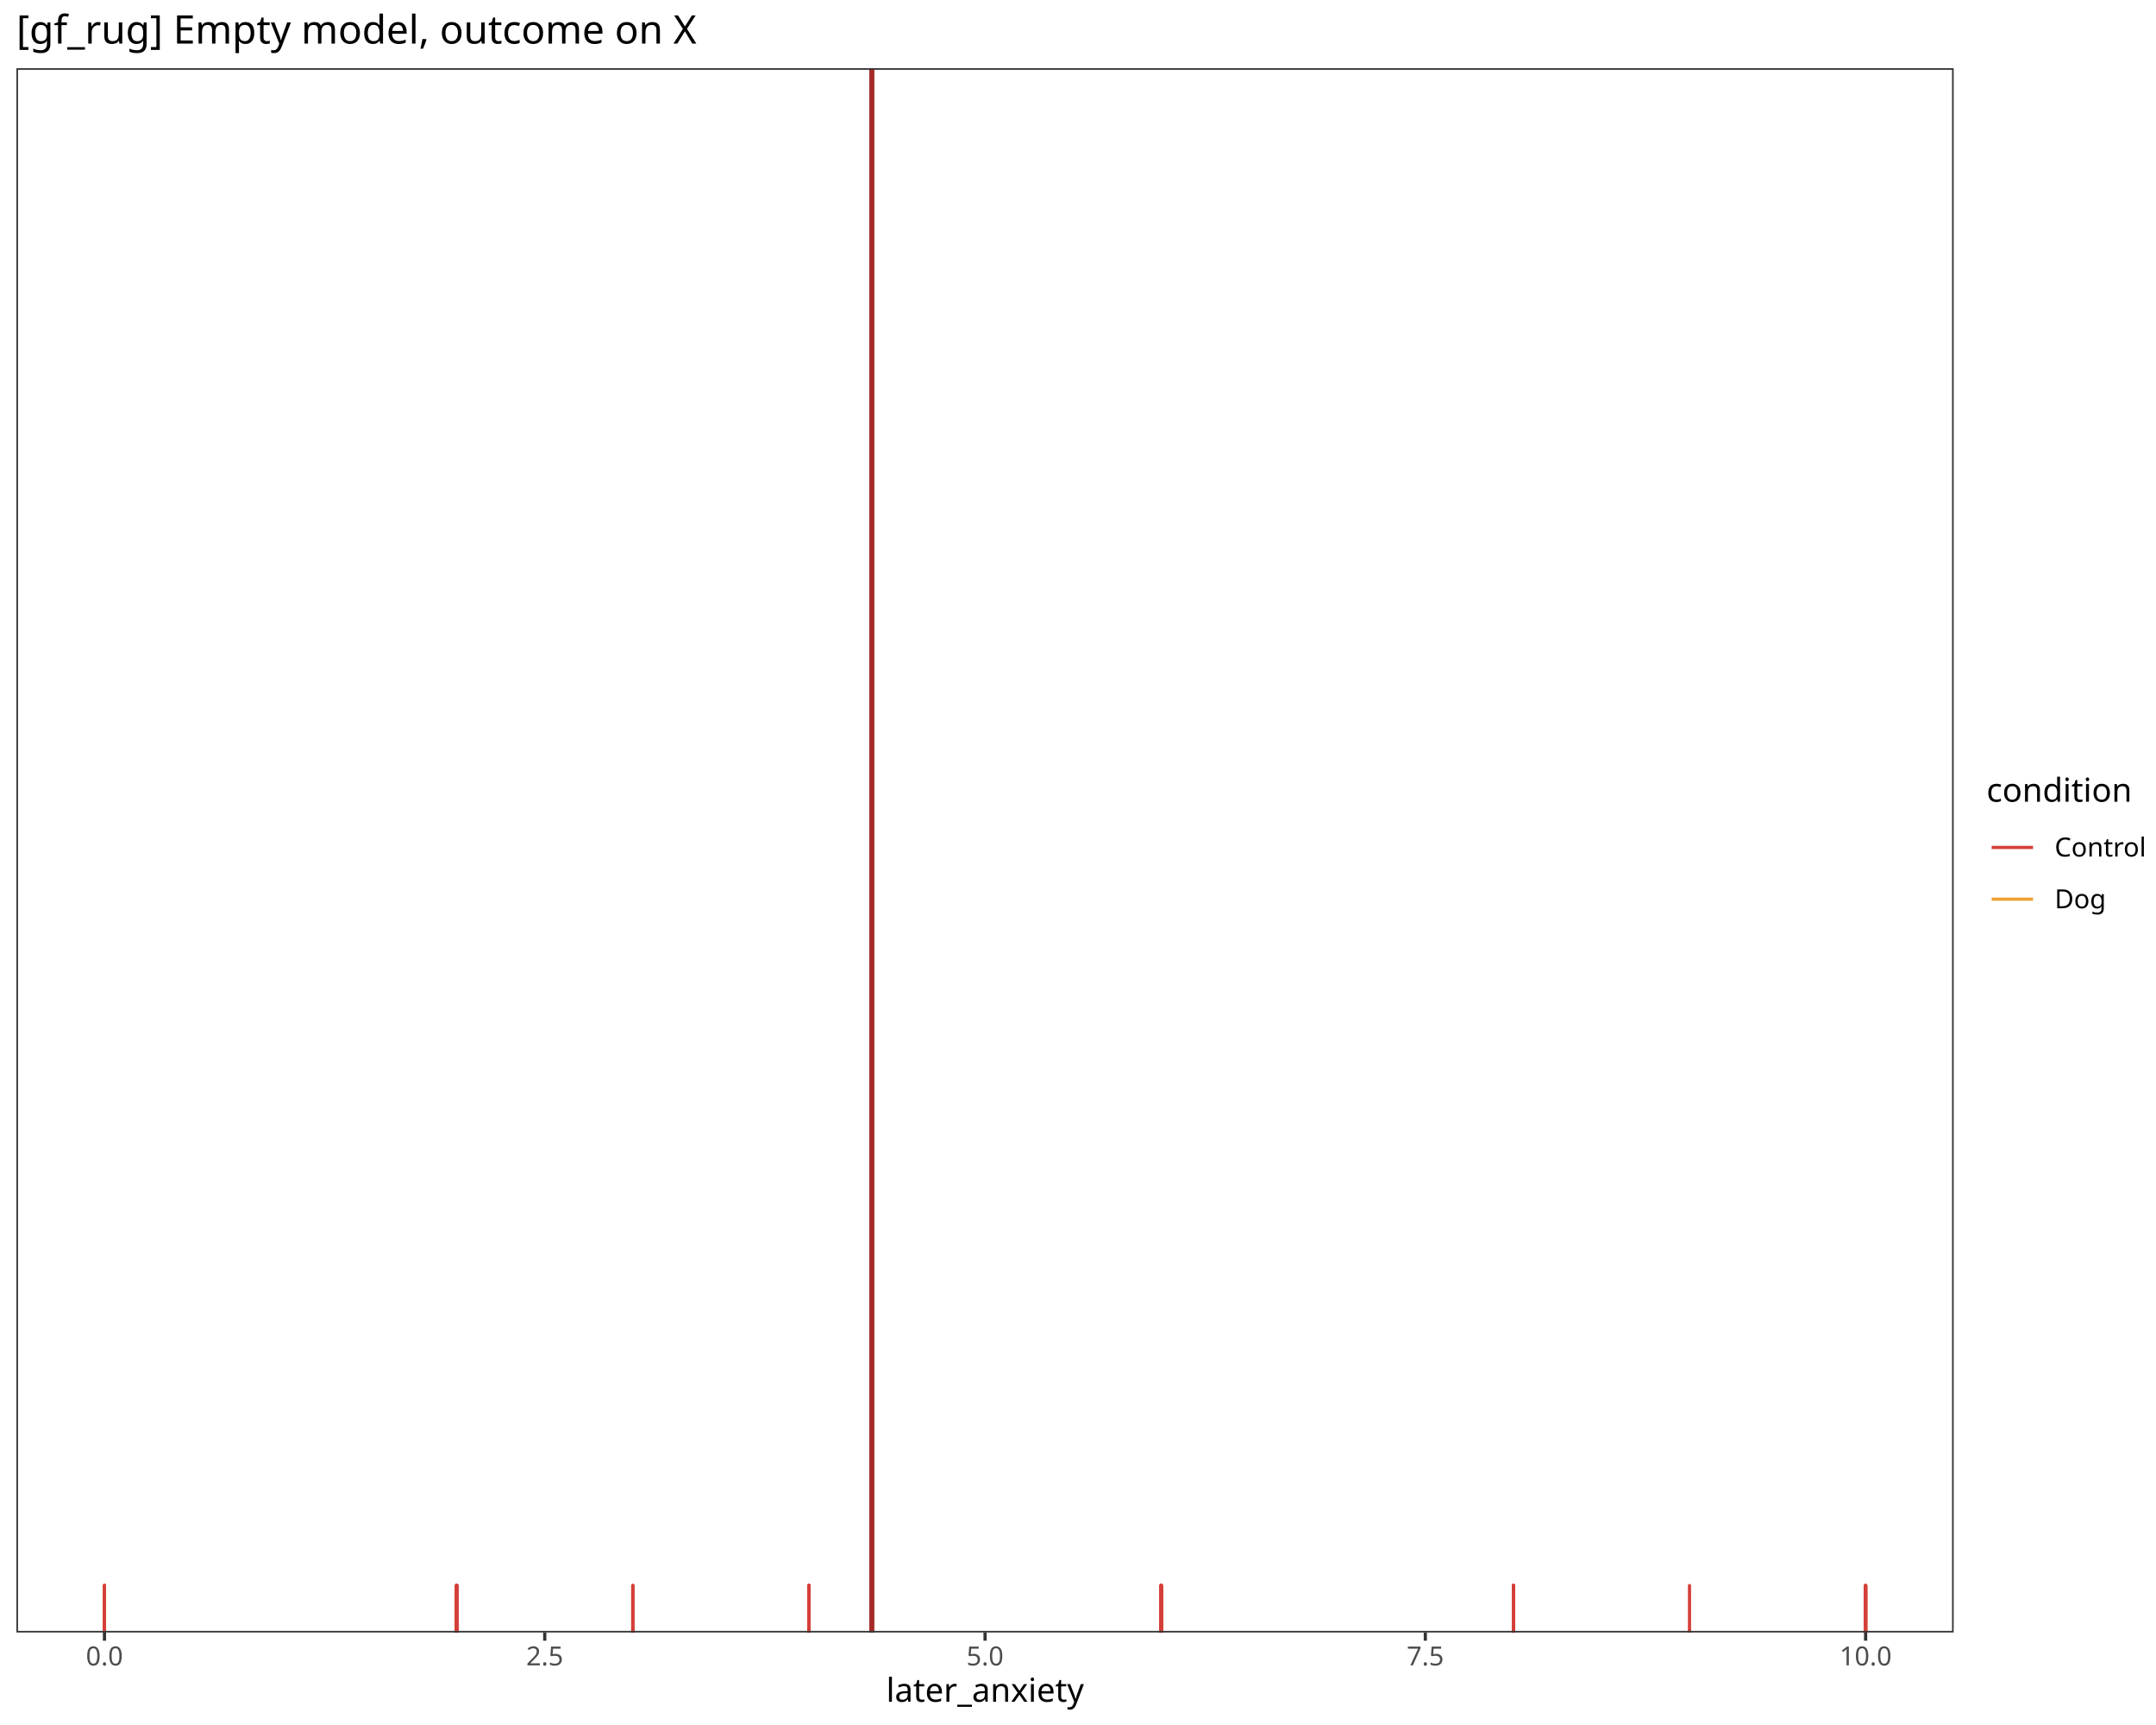
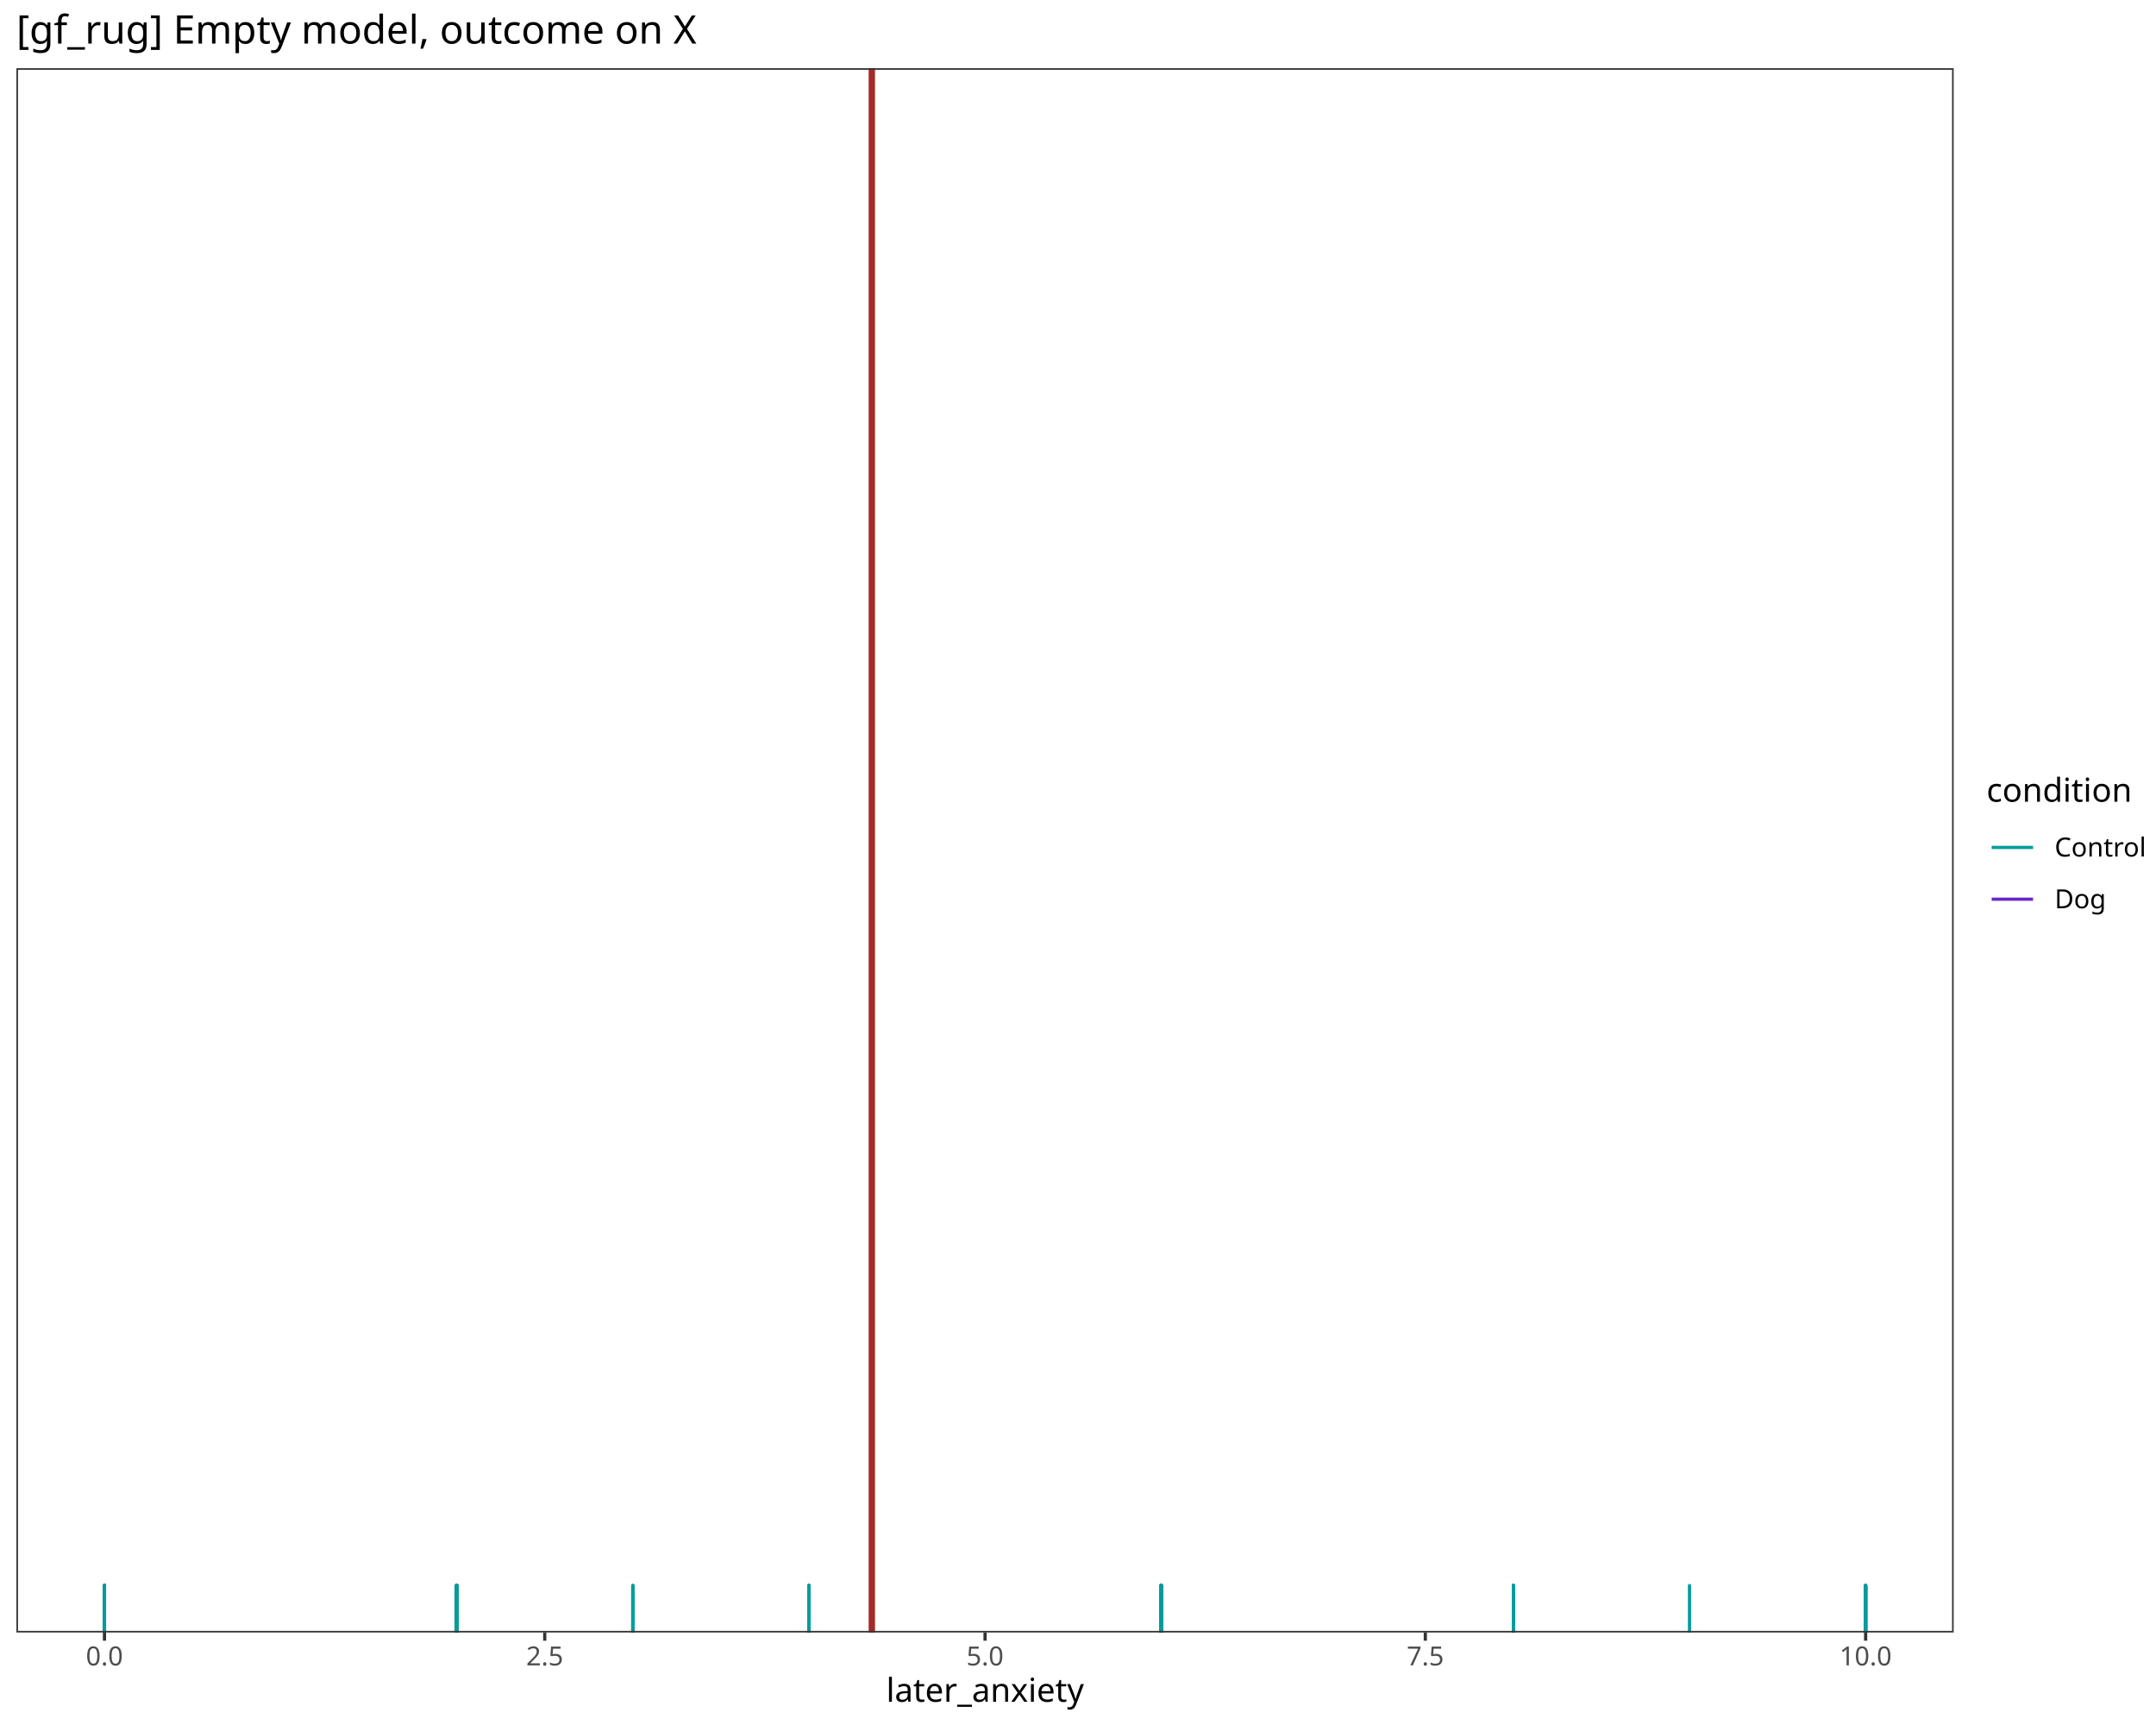
<svg xmlns="http://www.w3.org/2000/svg" class="svglite" data-engine-version="2.0" width="720.00pt" height="576.00pt" viewBox="0 0 720.00 576.00">
  <defs>
    <style type="text/css">
    .svglite line, .svglite polyline, .svglite polygon, .svglite path, .svglite rect, .svglite circle {
      fill: none;
      stroke: #000000;
      stroke-linecap: round;
      stroke-linejoin: round;
      stroke-miterlimit: 10.00;
    }
  </style>
  </defs>
  <rect width="100%" height="100%" style="stroke: none; fill: #FFFFFF;" />
  <defs>
    <clipPath id="cpMC4wMHw3MjAuMDB8MC4wMHw1NzYuMDA=">
      <rect x="0.00" y="0.00" width="720.00" height="576.00" />
    </clipPath>
  </defs>
  <g clip-path="url(#cpMC4wMHw3MjAuMDB8MC4wMHw1NzYuMDA=)">
    <rect x="0.00" y="0.00" width="720.00" height="576.00" style="stroke-width: 1.07; stroke: #FFFFFF; fill: #FFFFFF;" />
  </g>
  <defs>
    <clipPath id="cpNS40OHw2NTIuNDN8MjIuNzh8NTQ1LjEx">
      <rect x="5.48" y="22.78" width="646.95" height="522.33" />
    </clipPath>
  </defs>
  <g clip-path="url(#cpNS40OHw2NTIuNDN8MjIuNzh8NTQ1LjEx)">
    <rect x="5.48" y="22.78" width="646.95" height="522.33" style="stroke-width: 1.07; stroke: none; fill: #FFFFFF;" />
-     <line x1="387.77" y1="545.11" x2="387.77" y2="529.44" style="stroke-width: 1.07; stroke: #EEA236;" />
-     <line x1="152.51" y1="545.11" x2="152.51" y2="529.44" style="stroke-width: 1.07; stroke: #EEA236;" />
-     <line x1="387.77" y1="545.11" x2="387.77" y2="529.44" style="stroke-width: 1.07; stroke: #EEA236;" />
-     <line x1="34.89" y1="545.11" x2="34.89" y2="529.44" style="stroke-width: 1.07; stroke: #EEA236;" />
-     <line x1="623.03" y1="545.11" x2="623.03" y2="529.44" style="stroke-width: 1.07; stroke: #EEA236;" />
-     <line x1="34.89" y1="545.11" x2="34.89" y2="529.44" style="stroke-width: 1.07; stroke: #EEA236;" />
-     <line x1="152.51" y1="545.11" x2="152.51" y2="529.44" style="stroke-width: 1.07; stroke: #EEA236;" />
-     <line x1="387.77" y1="545.11" x2="387.77" y2="529.44" style="stroke-width: 1.07; stroke: #EEA236;" />
-     <line x1="387.77" y1="545.11" x2="387.77" y2="529.44" style="stroke-width: 1.07; stroke: #EEA236;" />
-     <line x1="505.40" y1="545.11" x2="505.40" y2="529.44" style="stroke-width: 1.07; stroke: #EEA236;" />
-     <line x1="34.89" y1="545.11" x2="34.89" y2="529.44" style="stroke-width: 1.07; stroke: #EEA236;" />
-     <line x1="387.77" y1="545.11" x2="387.77" y2="529.44" style="stroke-width: 1.07; stroke: #EEA236;" />
-     <line x1="34.89" y1="545.11" x2="34.89" y2="529.44" style="stroke-width: 1.07; stroke: #EEA236;" />
-     <line x1="34.89" y1="545.11" x2="34.89" y2="529.44" style="stroke-width: 1.07; stroke: #EEA236;" />
-     <line x1="152.51" y1="545.11" x2="152.51" y2="529.44" style="stroke-width: 1.07; stroke: #EEA236;" />
-     <line x1="152.51" y1="545.11" x2="152.51" y2="529.44" style="stroke-width: 1.07; stroke: #EEA236;" />
-     <line x1="34.89" y1="545.11" x2="34.89" y2="529.44" style="stroke-width: 1.07; stroke: #EEA236;" />
-     <line x1="34.89" y1="545.11" x2="34.89" y2="529.44" style="stroke-width: 1.07; stroke: #EEA236;" />
-     <line x1="152.51" y1="545.11" x2="152.51" y2="529.44" style="stroke-width: 1.07; stroke: #EEA236;" />
-     <line x1="34.89" y1="545.11" x2="34.89" y2="529.44" style="stroke-width: 1.07; stroke: #EEA236;" />
-     <line x1="34.89" y1="545.11" x2="34.89" y2="529.44" style="stroke-width: 1.07; stroke: #EEA236;" />
-     <line x1="152.51" y1="545.11" x2="152.51" y2="529.44" style="stroke-width: 1.07; stroke: #EEA236;" />
-     <line x1="270.14" y1="545.11" x2="270.14" y2="529.44" style="stroke-width: 1.07; stroke: #EEA236;" />
-     <line x1="34.89" y1="545.11" x2="34.89" y2="529.44" style="stroke-width: 1.07; stroke: #EEA236;" />
-     <line x1="387.77" y1="545.11" x2="387.77" y2="529.44" style="stroke-width: 1.07; stroke: #EEA236;" />
-     <line x1="387.77" y1="545.11" x2="387.77" y2="529.44" style="stroke-width: 1.07; stroke: #EEA236;" />
-     <line x1="152.51" y1="545.11" x2="152.51" y2="529.44" style="stroke-width: 1.07; stroke: #EEA236;" />
-     <line x1="623.03" y1="545.11" x2="623.03" y2="529.44" style="stroke-width: 1.07; stroke: #EEA236;" />
-     <line x1="623.03" y1="545.11" x2="623.03" y2="529.44" style="stroke-width: 1.07; stroke: #EEA236;" />
-     <line x1="34.89" y1="545.11" x2="34.89" y2="529.44" style="stroke-width: 1.07; stroke: #EEA236;" />
-     <line x1="34.89" y1="545.11" x2="34.89" y2="529.44" style="stroke-width: 1.07; stroke: #EEA236;" />
-     <line x1="152.51" y1="545.11" x2="152.51" y2="529.44" style="stroke-width: 1.07; stroke: #EEA236;" />
-     <line x1="34.89" y1="545.11" x2="34.89" y2="529.44" style="stroke-width: 1.07; stroke: #EEA236;" />
-     <line x1="387.77" y1="545.11" x2="387.77" y2="529.44" style="stroke-width: 1.07; stroke: #EEA236;" />
-     <line x1="505.40" y1="545.11" x2="505.40" y2="529.44" style="stroke-width: 1.07; stroke: #EEA236;" />
-     <line x1="152.51" y1="545.11" x2="152.51" y2="529.44" style="stroke-width: 1.07; stroke: #EEA236;" />
-     <line x1="387.77" y1="545.11" x2="387.77" y2="529.44" style="stroke-width: 1.07; stroke: #EEA236;" />
-     <line x1="270.14" y1="545.11" x2="270.14" y2="529.44" style="stroke-width: 1.07; stroke: #EEA236;" />
-     <line x1="505.40" y1="545.11" x2="505.40" y2="529.44" style="stroke-width: 1.07; stroke: #EEA236;" />
-     <line x1="505.40" y1="545.11" x2="505.40" y2="529.44" style="stroke-width: 1.07; stroke: #EEA236;" />
-     <line x1="270.14" y1="545.11" x2="270.14" y2="529.44" style="stroke-width: 1.07; stroke: #EEA236;" />
-     <line x1="270.14" y1="545.11" x2="270.14" y2="529.44" style="stroke-width: 1.07; stroke: #EEA236;" />
-     <line x1="152.51" y1="545.11" x2="152.51" y2="529.44" style="stroke-width: 1.07; stroke: #EEA236;" />
-     <line x1="270.14" y1="545.11" x2="270.14" y2="529.44" style="stroke-width: 1.07; stroke: #D43F3A;" />
-     <line x1="211.33" y1="545.11" x2="211.33" y2="529.44" style="stroke-width: 1.07; stroke: #D43F3A;" />
-     <line x1="152.51" y1="545.11" x2="152.51" y2="529.44" style="stroke-width: 1.07; stroke: #D43F3A;" />
-     <line x1="152.51" y1="545.11" x2="152.51" y2="529.44" style="stroke-width: 1.07; stroke: #D43F3A;" />
-     <line x1="270.14" y1="545.11" x2="270.14" y2="529.44" style="stroke-width: 1.07; stroke: #D43F3A;" />
-     <line x1="505.40" y1="545.11" x2="505.40" y2="529.44" style="stroke-width: 1.07; stroke: #D43F3A;" />
-     <line x1="505.40" y1="545.11" x2="505.40" y2="529.44" style="stroke-width: 1.07; stroke: #D43F3A;" />
-     <line x1="623.03" y1="545.11" x2="623.03" y2="529.44" style="stroke-width: 1.07; stroke: #D43F3A;" />
-     <line x1="505.40" y1="545.11" x2="505.40" y2="529.44" style="stroke-width: 1.07; stroke: #D43F3A;" />
-     <line x1="387.77" y1="545.11" x2="387.77" y2="529.44" style="stroke-width: 1.07; stroke: #D43F3A;" />
-     <line x1="387.77" y1="545.11" x2="387.77" y2="529.44" style="stroke-width: 1.07; stroke: #D43F3A;" />
-     <line x1="564.21" y1="545.11" x2="564.21" y2="529.44" style="stroke-width: 1.07; stroke: #D43F3A;" />
-     <line x1="152.51" y1="545.11" x2="152.51" y2="529.44" style="stroke-width: 1.07; stroke: #D43F3A;" />
-     <line x1="505.40" y1="545.11" x2="505.40" y2="529.44" style="stroke-width: 1.07; stroke: #D43F3A;" />
-     <line x1="152.51" y1="545.11" x2="152.51" y2="529.44" style="stroke-width: 1.07; stroke: #D43F3A;" />
-     <line x1="505.40" y1="545.11" x2="505.40" y2="529.44" style="stroke-width: 1.07; stroke: #D43F3A;" />
-     <line x1="152.51" y1="545.11" x2="152.51" y2="529.44" style="stroke-width: 1.07; stroke: #D43F3A;" />
-     <line x1="387.77" y1="545.11" x2="387.77" y2="529.44" style="stroke-width: 1.07; stroke: #D43F3A;" />
-     <line x1="270.14" y1="545.11" x2="270.14" y2="529.44" style="stroke-width: 1.07; stroke: #D43F3A;" />
-     <line x1="387.77" y1="545.11" x2="387.77" y2="529.44" style="stroke-width: 1.07; stroke: #D43F3A;" />
-     <line x1="211.33" y1="545.11" x2="211.33" y2="529.44" style="stroke-width: 1.07; stroke: #D43F3A;" />
-     <line x1="387.77" y1="545.11" x2="387.77" y2="529.44" style="stroke-width: 1.07; stroke: #D43F3A;" />
-     <line x1="34.89" y1="545.11" x2="34.89" y2="529.44" style="stroke-width: 1.07; stroke: #D43F3A;" />
-     <line x1="623.03" y1="545.11" x2="623.03" y2="529.44" style="stroke-width: 1.07; stroke: #D43F3A;" />
-     <line x1="34.89" y1="545.11" x2="34.89" y2="529.44" style="stroke-width: 1.07; stroke: #D43F3A;" />
-     <line x1="623.03" y1="545.11" x2="623.03" y2="529.44" style="stroke-width: 1.07; stroke: #D43F3A;" />
-     <line x1="623.03" y1="545.11" x2="623.03" y2="529.44" style="stroke-width: 1.07; stroke: #D43F3A;" />
-     <line x1="270.14" y1="545.11" x2="270.14" y2="529.44" style="stroke-width: 1.07; stroke: #D43F3A;" />
-     <line x1="505.40" y1="545.11" x2="505.40" y2="529.44" style="stroke-width: 1.07; stroke: #D43F3A;" />
-     <line x1="505.40" y1="545.11" x2="505.40" y2="529.44" style="stroke-width: 1.07; stroke: #D43F3A;" />
-     <line x1="211.33" y1="545.11" x2="211.33" y2="529.44" style="stroke-width: 1.07; stroke: #D43F3A;" />
-     <line x1="505.40" y1="545.11" x2="505.40" y2="529.44" style="stroke-width: 1.07; stroke: #D43F3A;" />
-     <line x1="270.14" y1="545.11" x2="270.14" y2="529.44" style="stroke-width: 1.07; stroke: #D43F3A;" />
-     <line x1="270.14" y1="545.11" x2="270.14" y2="529.44" style="stroke-width: 1.07; stroke: #D43F3A;" />
-     <line x1="270.14" y1="545.11" x2="270.14" y2="529.44" style="stroke-width: 1.07; stroke: #D43F3A;" />
-     <line x1="152.51" y1="545.11" x2="152.51" y2="529.44" style="stroke-width: 1.07; stroke: #D43F3A;" />
-     <line x1="387.77" y1="545.11" x2="387.77" y2="529.44" style="stroke-width: 1.07; stroke: #D43F3A;" />
-     <line x1="387.77" y1="545.11" x2="387.77" y2="529.44" style="stroke-width: 1.07; stroke: #D43F3A;" />
-     <line x1="152.51" y1="545.11" x2="152.51" y2="529.44" style="stroke-width: 1.07; stroke: #D43F3A;" />
-     <line x1="387.77" y1="545.11" x2="387.77" y2="529.44" style="stroke-width: 1.07; stroke: #D43F3A;" />
-     <line x1="152.51" y1="545.11" x2="152.51" y2="529.44" style="stroke-width: 1.07; stroke: #D43F3A;" />
-     <line x1="291.15" y1="545.11" x2="291.15" y2="22.78" style="stroke-width: 1.71; stroke: #A52A2A; stroke-linecap: butt;" />
+     <line x1="387.77" y1="545.11" x2="387.77" y2="529.44" style="stroke-width: 1.07; stroke: #6929C4;" />
+     <line x1="152.51" y1="545.11" x2="152.51" y2="529.44" style="stroke-width: 1.07; stroke: #6929C4;" />
+     <line x1="387.77" y1="545.11" x2="387.77" y2="529.44" style="stroke-width: 1.07; stroke: #6929C4;" />
+     <line x1="34.89" y1="545.11" x2="34.89" y2="529.44" style="stroke-width: 1.07; stroke: #6929C4;" />
+     <line x1="623.03" y1="545.11" x2="623.03" y2="529.44" style="stroke-width: 1.07; stroke: #6929C4;" />
+     <line x1="34.89" y1="545.11" x2="34.89" y2="529.44" style="stroke-width: 1.07; stroke: #6929C4;" />
+     <line x1="152.51" y1="545.11" x2="152.51" y2="529.44" style="stroke-width: 1.07; stroke: #6929C4;" />
+     <line x1="387.77" y1="545.11" x2="387.77" y2="529.44" style="stroke-width: 1.07; stroke: #6929C4;" />
+     <line x1="387.77" y1="545.11" x2="387.77" y2="529.44" style="stroke-width: 1.07; stroke: #6929C4;" />
+     <line x1="505.40" y1="545.11" x2="505.40" y2="529.44" style="stroke-width: 1.07; stroke: #6929C4;" />
+     <line x1="34.89" y1="545.11" x2="34.89" y2="529.44" style="stroke-width: 1.07; stroke: #6929C4;" />
+     <line x1="387.77" y1="545.11" x2="387.77" y2="529.44" style="stroke-width: 1.07; stroke: #6929C4;" />
+     <line x1="34.89" y1="545.11" x2="34.89" y2="529.44" style="stroke-width: 1.07; stroke: #6929C4;" />
+     <line x1="34.89" y1="545.11" x2="34.89" y2="529.44" style="stroke-width: 1.07; stroke: #6929C4;" />
+     <line x1="152.51" y1="545.11" x2="152.51" y2="529.44" style="stroke-width: 1.07; stroke: #6929C4;" />
+     <line x1="152.51" y1="545.11" x2="152.51" y2="529.44" style="stroke-width: 1.07; stroke: #6929C4;" />
+     <line x1="34.89" y1="545.11" x2="34.89" y2="529.44" style="stroke-width: 1.07; stroke: #6929C4;" />
+     <line x1="34.89" y1="545.11" x2="34.89" y2="529.44" style="stroke-width: 1.07; stroke: #6929C4;" />
+     <line x1="152.51" y1="545.11" x2="152.51" y2="529.44" style="stroke-width: 1.07; stroke: #6929C4;" />
+     <line x1="34.89" y1="545.11" x2="34.89" y2="529.44" style="stroke-width: 1.07; stroke: #6929C4;" />
+     <line x1="34.89" y1="545.11" x2="34.89" y2="529.44" style="stroke-width: 1.07; stroke: #6929C4;" />
+     <line x1="152.51" y1="545.11" x2="152.51" y2="529.44" style="stroke-width: 1.07; stroke: #6929C4;" />
+     <line x1="270.14" y1="545.11" x2="270.14" y2="529.44" style="stroke-width: 1.07; stroke: #6929C4;" />
+     <line x1="34.89" y1="545.11" x2="34.89" y2="529.44" style="stroke-width: 1.07; stroke: #6929C4;" />
+     <line x1="387.77" y1="545.11" x2="387.77" y2="529.44" style="stroke-width: 1.07; stroke: #6929C4;" />
+     <line x1="387.77" y1="545.11" x2="387.77" y2="529.44" style="stroke-width: 1.07; stroke: #6929C4;" />
+     <line x1="152.51" y1="545.11" x2="152.51" y2="529.44" style="stroke-width: 1.07; stroke: #6929C4;" />
+     <line x1="623.03" y1="545.11" x2="623.03" y2="529.44" style="stroke-width: 1.07; stroke: #6929C4;" />
+     <line x1="623.03" y1="545.11" x2="623.03" y2="529.44" style="stroke-width: 1.07; stroke: #6929C4;" />
+     <line x1="34.89" y1="545.11" x2="34.89" y2="529.44" style="stroke-width: 1.07; stroke: #6929C4;" />
+     <line x1="34.89" y1="545.11" x2="34.89" y2="529.44" style="stroke-width: 1.07; stroke: #6929C4;" />
+     <line x1="152.51" y1="545.11" x2="152.51" y2="529.44" style="stroke-width: 1.07; stroke: #6929C4;" />
+     <line x1="34.89" y1="545.11" x2="34.89" y2="529.44" style="stroke-width: 1.07; stroke: #6929C4;" />
+     <line x1="387.77" y1="545.11" x2="387.77" y2="529.44" style="stroke-width: 1.07; stroke: #6929C4;" />
+     <line x1="505.40" y1="545.11" x2="505.40" y2="529.44" style="stroke-width: 1.07; stroke: #6929C4;" />
+     <line x1="152.51" y1="545.11" x2="152.51" y2="529.44" style="stroke-width: 1.07; stroke: #6929C4;" />
+     <line x1="387.77" y1="545.11" x2="387.77" y2="529.44" style="stroke-width: 1.07; stroke: #6929C4;" />
+     <line x1="270.14" y1="545.11" x2="270.14" y2="529.44" style="stroke-width: 1.07; stroke: #6929C4;" />
+     <line x1="505.40" y1="545.11" x2="505.40" y2="529.44" style="stroke-width: 1.07; stroke: #6929C4;" />
+     <line x1="505.40" y1="545.11" x2="505.40" y2="529.44" style="stroke-width: 1.07; stroke: #6929C4;" />
+     <line x1="270.14" y1="545.11" x2="270.14" y2="529.44" style="stroke-width: 1.07; stroke: #6929C4;" />
+     <line x1="270.14" y1="545.11" x2="270.14" y2="529.44" style="stroke-width: 1.07; stroke: #6929C4;" />
+     <line x1="152.51" y1="545.11" x2="152.51" y2="529.44" style="stroke-width: 1.07; stroke: #6929C4;" />
+     <line x1="270.14" y1="545.11" x2="270.14" y2="529.44" style="stroke-width: 1.07; stroke: #009D9A;" />
+     <line x1="211.33" y1="545.11" x2="211.33" y2="529.44" style="stroke-width: 1.07; stroke: #009D9A;" />
+     <line x1="152.51" y1="545.11" x2="152.51" y2="529.44" style="stroke-width: 1.07; stroke: #009D9A;" />
+     <line x1="152.51" y1="545.11" x2="152.51" y2="529.44" style="stroke-width: 1.07; stroke: #009D9A;" />
+     <line x1="270.14" y1="545.11" x2="270.14" y2="529.44" style="stroke-width: 1.07; stroke: #009D9A;" />
+     <line x1="505.40" y1="545.11" x2="505.40" y2="529.44" style="stroke-width: 1.07; stroke: #009D9A;" />
+     <line x1="505.40" y1="545.11" x2="505.40" y2="529.44" style="stroke-width: 1.07; stroke: #009D9A;" />
+     <line x1="623.03" y1="545.11" x2="623.03" y2="529.44" style="stroke-width: 1.07; stroke: #009D9A;" />
+     <line x1="505.40" y1="545.11" x2="505.40" y2="529.44" style="stroke-width: 1.07; stroke: #009D9A;" />
+     <line x1="387.77" y1="545.11" x2="387.77" y2="529.44" style="stroke-width: 1.07; stroke: #009D9A;" />
+     <line x1="387.77" y1="545.11" x2="387.77" y2="529.44" style="stroke-width: 1.07; stroke: #009D9A;" />
+     <line x1="564.21" y1="545.11" x2="564.21" y2="529.44" style="stroke-width: 1.07; stroke: #009D9A;" />
+     <line x1="152.51" y1="545.11" x2="152.51" y2="529.44" style="stroke-width: 1.07; stroke: #009D9A;" />
+     <line x1="505.40" y1="545.11" x2="505.40" y2="529.44" style="stroke-width: 1.07; stroke: #009D9A;" />
+     <line x1="152.51" y1="545.11" x2="152.51" y2="529.44" style="stroke-width: 1.07; stroke: #009D9A;" />
+     <line x1="505.40" y1="545.11" x2="505.40" y2="529.44" style="stroke-width: 1.07; stroke: #009D9A;" />
+     <line x1="152.51" y1="545.11" x2="152.51" y2="529.44" style="stroke-width: 1.07; stroke: #009D9A;" />
+     <line x1="387.77" y1="545.11" x2="387.77" y2="529.44" style="stroke-width: 1.07; stroke: #009D9A;" />
+     <line x1="270.14" y1="545.11" x2="270.14" y2="529.44" style="stroke-width: 1.07; stroke: #009D9A;" />
+     <line x1="387.77" y1="545.11" x2="387.77" y2="529.44" style="stroke-width: 1.07; stroke: #009D9A;" />
+     <line x1="211.33" y1="545.11" x2="211.33" y2="529.44" style="stroke-width: 1.07; stroke: #009D9A;" />
+     <line x1="387.77" y1="545.11" x2="387.77" y2="529.44" style="stroke-width: 1.07; stroke: #009D9A;" />
+     <line x1="34.89" y1="545.11" x2="34.89" y2="529.44" style="stroke-width: 1.07; stroke: #009D9A;" />
+     <line x1="623.03" y1="545.11" x2="623.03" y2="529.44" style="stroke-width: 1.07; stroke: #009D9A;" />
+     <line x1="34.89" y1="545.11" x2="34.89" y2="529.44" style="stroke-width: 1.07; stroke: #009D9A;" />
+     <line x1="623.03" y1="545.11" x2="623.03" y2="529.44" style="stroke-width: 1.07; stroke: #009D9A;" />
+     <line x1="623.03" y1="545.11" x2="623.03" y2="529.44" style="stroke-width: 1.07; stroke: #009D9A;" />
+     <line x1="270.14" y1="545.11" x2="270.14" y2="529.44" style="stroke-width: 1.07; stroke: #009D9A;" />
+     <line x1="505.40" y1="545.11" x2="505.40" y2="529.44" style="stroke-width: 1.07; stroke: #009D9A;" />
+     <line x1="505.40" y1="545.11" x2="505.40" y2="529.44" style="stroke-width: 1.07; stroke: #009D9A;" />
+     <line x1="211.33" y1="545.11" x2="211.33" y2="529.44" style="stroke-width: 1.07; stroke: #009D9A;" />
+     <line x1="505.40" y1="545.11" x2="505.40" y2="529.44" style="stroke-width: 1.07; stroke: #009D9A;" />
+     <line x1="270.14" y1="545.11" x2="270.14" y2="529.44" style="stroke-width: 1.07; stroke: #009D9A;" />
+     <line x1="270.14" y1="545.11" x2="270.14" y2="529.44" style="stroke-width: 1.07; stroke: #009D9A;" />
+     <line x1="270.14" y1="545.11" x2="270.14" y2="529.44" style="stroke-width: 1.07; stroke: #009D9A;" />
+     <line x1="152.51" y1="545.11" x2="152.51" y2="529.44" style="stroke-width: 1.07; stroke: #009D9A;" />
+     <line x1="387.77" y1="545.11" x2="387.77" y2="529.44" style="stroke-width: 1.07; stroke: #009D9A;" />
+     <line x1="387.77" y1="545.11" x2="387.77" y2="529.44" style="stroke-width: 1.07; stroke: #009D9A;" />
+     <line x1="152.51" y1="545.11" x2="152.51" y2="529.44" style="stroke-width: 1.07; stroke: #009D9A;" />
+     <line x1="387.77" y1="545.11" x2="387.77" y2="529.44" style="stroke-width: 1.07; stroke: #009D9A;" />
+     <line x1="152.51" y1="545.11" x2="152.51" y2="529.44" style="stroke-width: 1.07; stroke: #009D9A;" />
+     <line x1="291.15" y1="545.11" x2="291.15" y2="22.78" style="stroke-width: 2.13; stroke: #A52A2A; stroke-linecap: butt;" />
    <rect x="5.48" y="22.78" width="646.95" height="522.33" style="stroke-width: 1.07; stroke: #333333;" />
  </g>
  <g clip-path="url(#cpMC4wMHw3MjAuMDB8MC4wMHw1NzYuMDA=)">
    <polyline points="34.89,547.85 34.89,545.11 " style="stroke-width: 1.07; stroke: #333333; stroke-linecap: butt;" />
    <polyline points="181.92,547.85 181.92,545.11 " style="stroke-width: 1.07; stroke: #333333; stroke-linecap: butt;" />
    <polyline points="328.96,547.85 328.96,545.11 " style="stroke-width: 1.07; stroke: #333333; stroke-linecap: butt;" />
    <polyline points="475.99,547.85 475.99,545.11 " style="stroke-width: 1.07; stroke: #333333; stroke-linecap: butt;" />
    <polyline points="623.03,547.85 623.03,545.11 " style="stroke-width: 1.07; stroke: #333333; stroke-linecap: butt;" />
    <text x="34.89" y="556.10" text-anchor="middle" style="font-size: 8.80px; fill: #4D4D4D; font-family: sans;" textLength="12.23px" lengthAdjust="spacingAndGlyphs">0.0</text>
    <text x="181.92" y="556.10" text-anchor="middle" style="font-size: 8.80px; fill: #4D4D4D; font-family: sans;" textLength="12.23px" lengthAdjust="spacingAndGlyphs">2.5</text>
    <text x="328.96" y="556.10" text-anchor="middle" style="font-size: 8.80px; fill: #4D4D4D; font-family: sans;" textLength="12.23px" lengthAdjust="spacingAndGlyphs">5.0</text>
    <text x="475.99" y="556.10" text-anchor="middle" style="font-size: 8.80px; fill: #4D4D4D; font-family: sans;" textLength="12.23px" lengthAdjust="spacingAndGlyphs">7.5</text>
    <text x="623.03" y="556.10" text-anchor="middle" style="font-size: 8.80px; fill: #4D4D4D; font-family: sans;" textLength="17.13px" lengthAdjust="spacingAndGlyphs">10.0</text>
    <text x="328.96" y="568.24" text-anchor="middle" style="font-size: 11.00px; font-family: sans;" textLength="62.38px" lengthAdjust="spacingAndGlyphs">later_anxiety</text>
    <rect x="663.39" y="259.00" width="51.13" height="49.89" style="stroke-width: 1.07; stroke: none; fill: #FFFFFF;" />
    <text x="663.39" y="267.71" style="font-size: 11.00px; font-family: sans;" textLength="44.04px" lengthAdjust="spacingAndGlyphs">condition</text>
    <rect x="663.39" y="274.33" width="17.28" height="17.28" style="stroke-width: 1.07; stroke: none; fill: #FFFFFF;" />
-     <line x1="665.12" y1="282.97" x2="678.94" y2="282.97" style="stroke-width: 1.07; stroke: #D43F3A; stroke-linecap: butt;" />
+     <line x1="665.12" y1="282.97" x2="678.94" y2="282.97" style="stroke-width: 1.07; stroke: #009D9A; stroke-linecap: butt;" />
    <rect x="663.39" y="291.61" width="17.28" height="17.28" style="stroke-width: 1.07; stroke: none; fill: #FFFFFF;" />
-     <line x1="665.12" y1="300.25" x2="678.94" y2="300.25" style="stroke-width: 1.07; stroke: #EEA236; stroke-linecap: butt;" />
+     <line x1="665.12" y1="300.25" x2="678.94" y2="300.25" style="stroke-width: 1.07; stroke: #6929C4; stroke-linecap: butt;" />
    <text x="686.15" y="286.00" style="font-size: 8.80px; font-family: sans;" textLength="28.37px" lengthAdjust="spacingAndGlyphs">Control</text>
    <text x="686.15" y="303.28" style="font-size: 8.80px; font-family: sans;" textLength="16.15px" lengthAdjust="spacingAndGlyphs">Dog</text>
    <text x="5.48" y="14.56" style="font-size: 13.20px; font-family: sans;" textLength="214.28px" lengthAdjust="spacingAndGlyphs">[gf_rug] Empty model, outcome on X</text>
  </g>
</svg>
